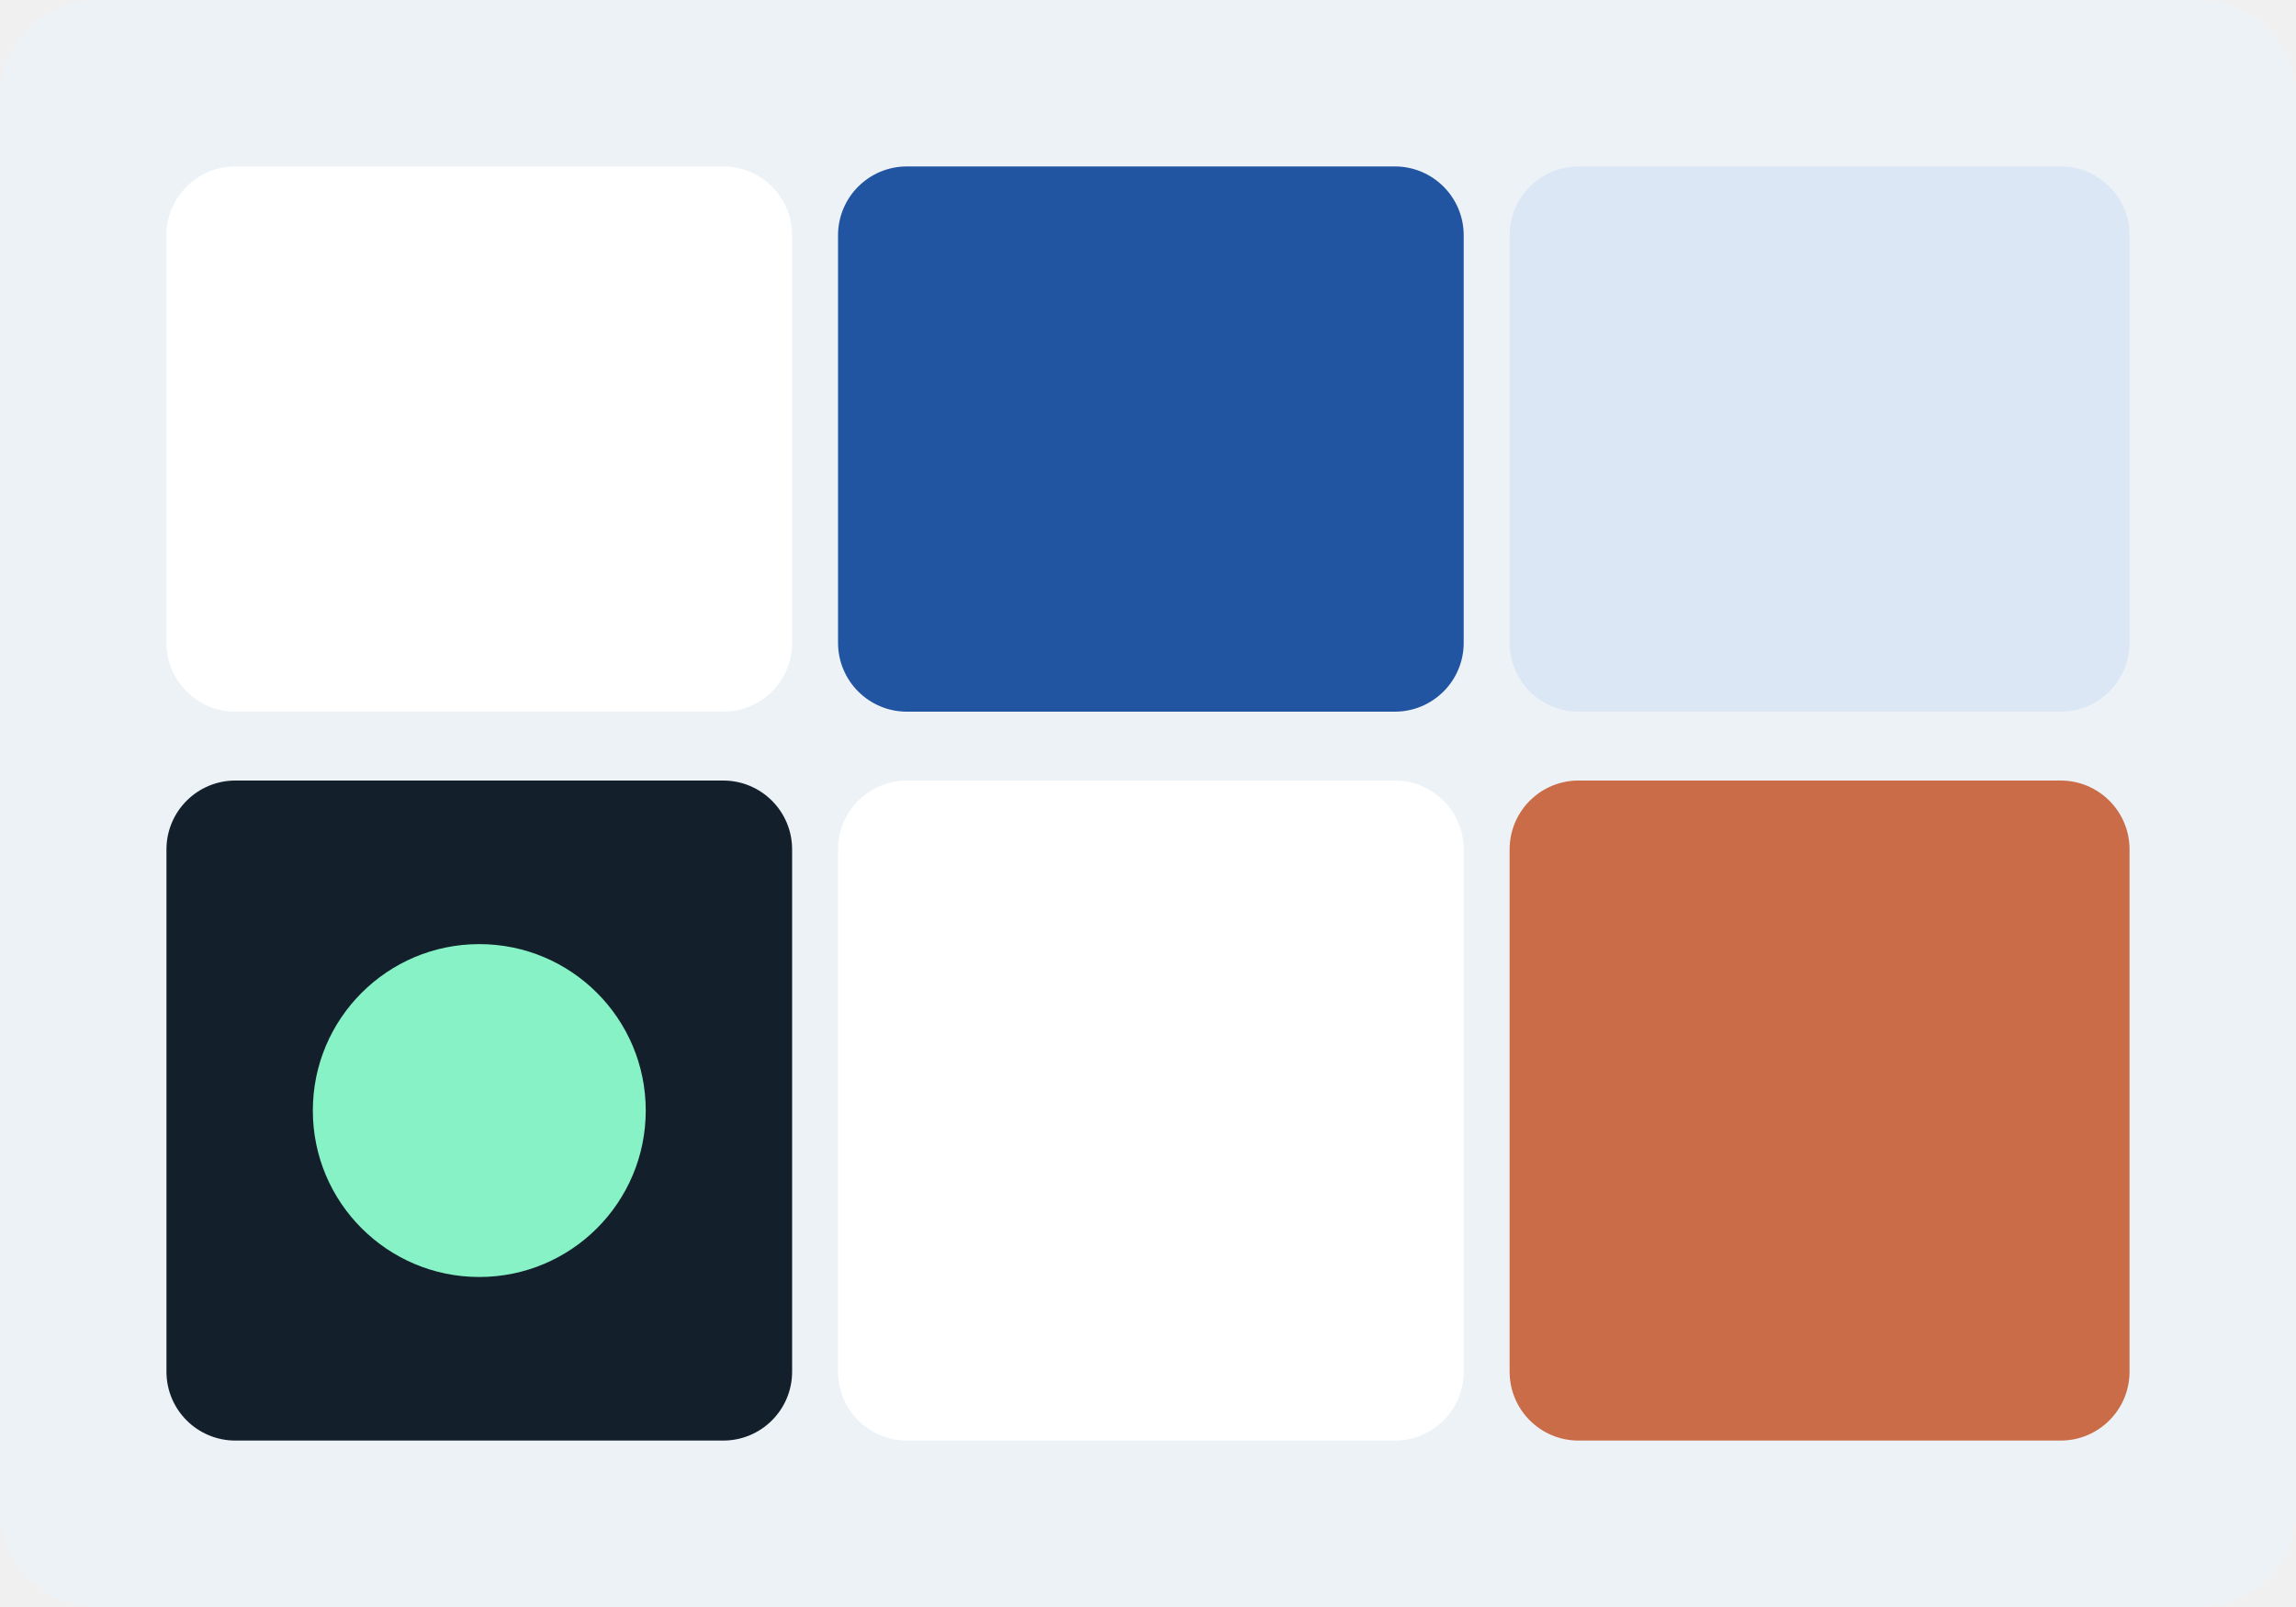
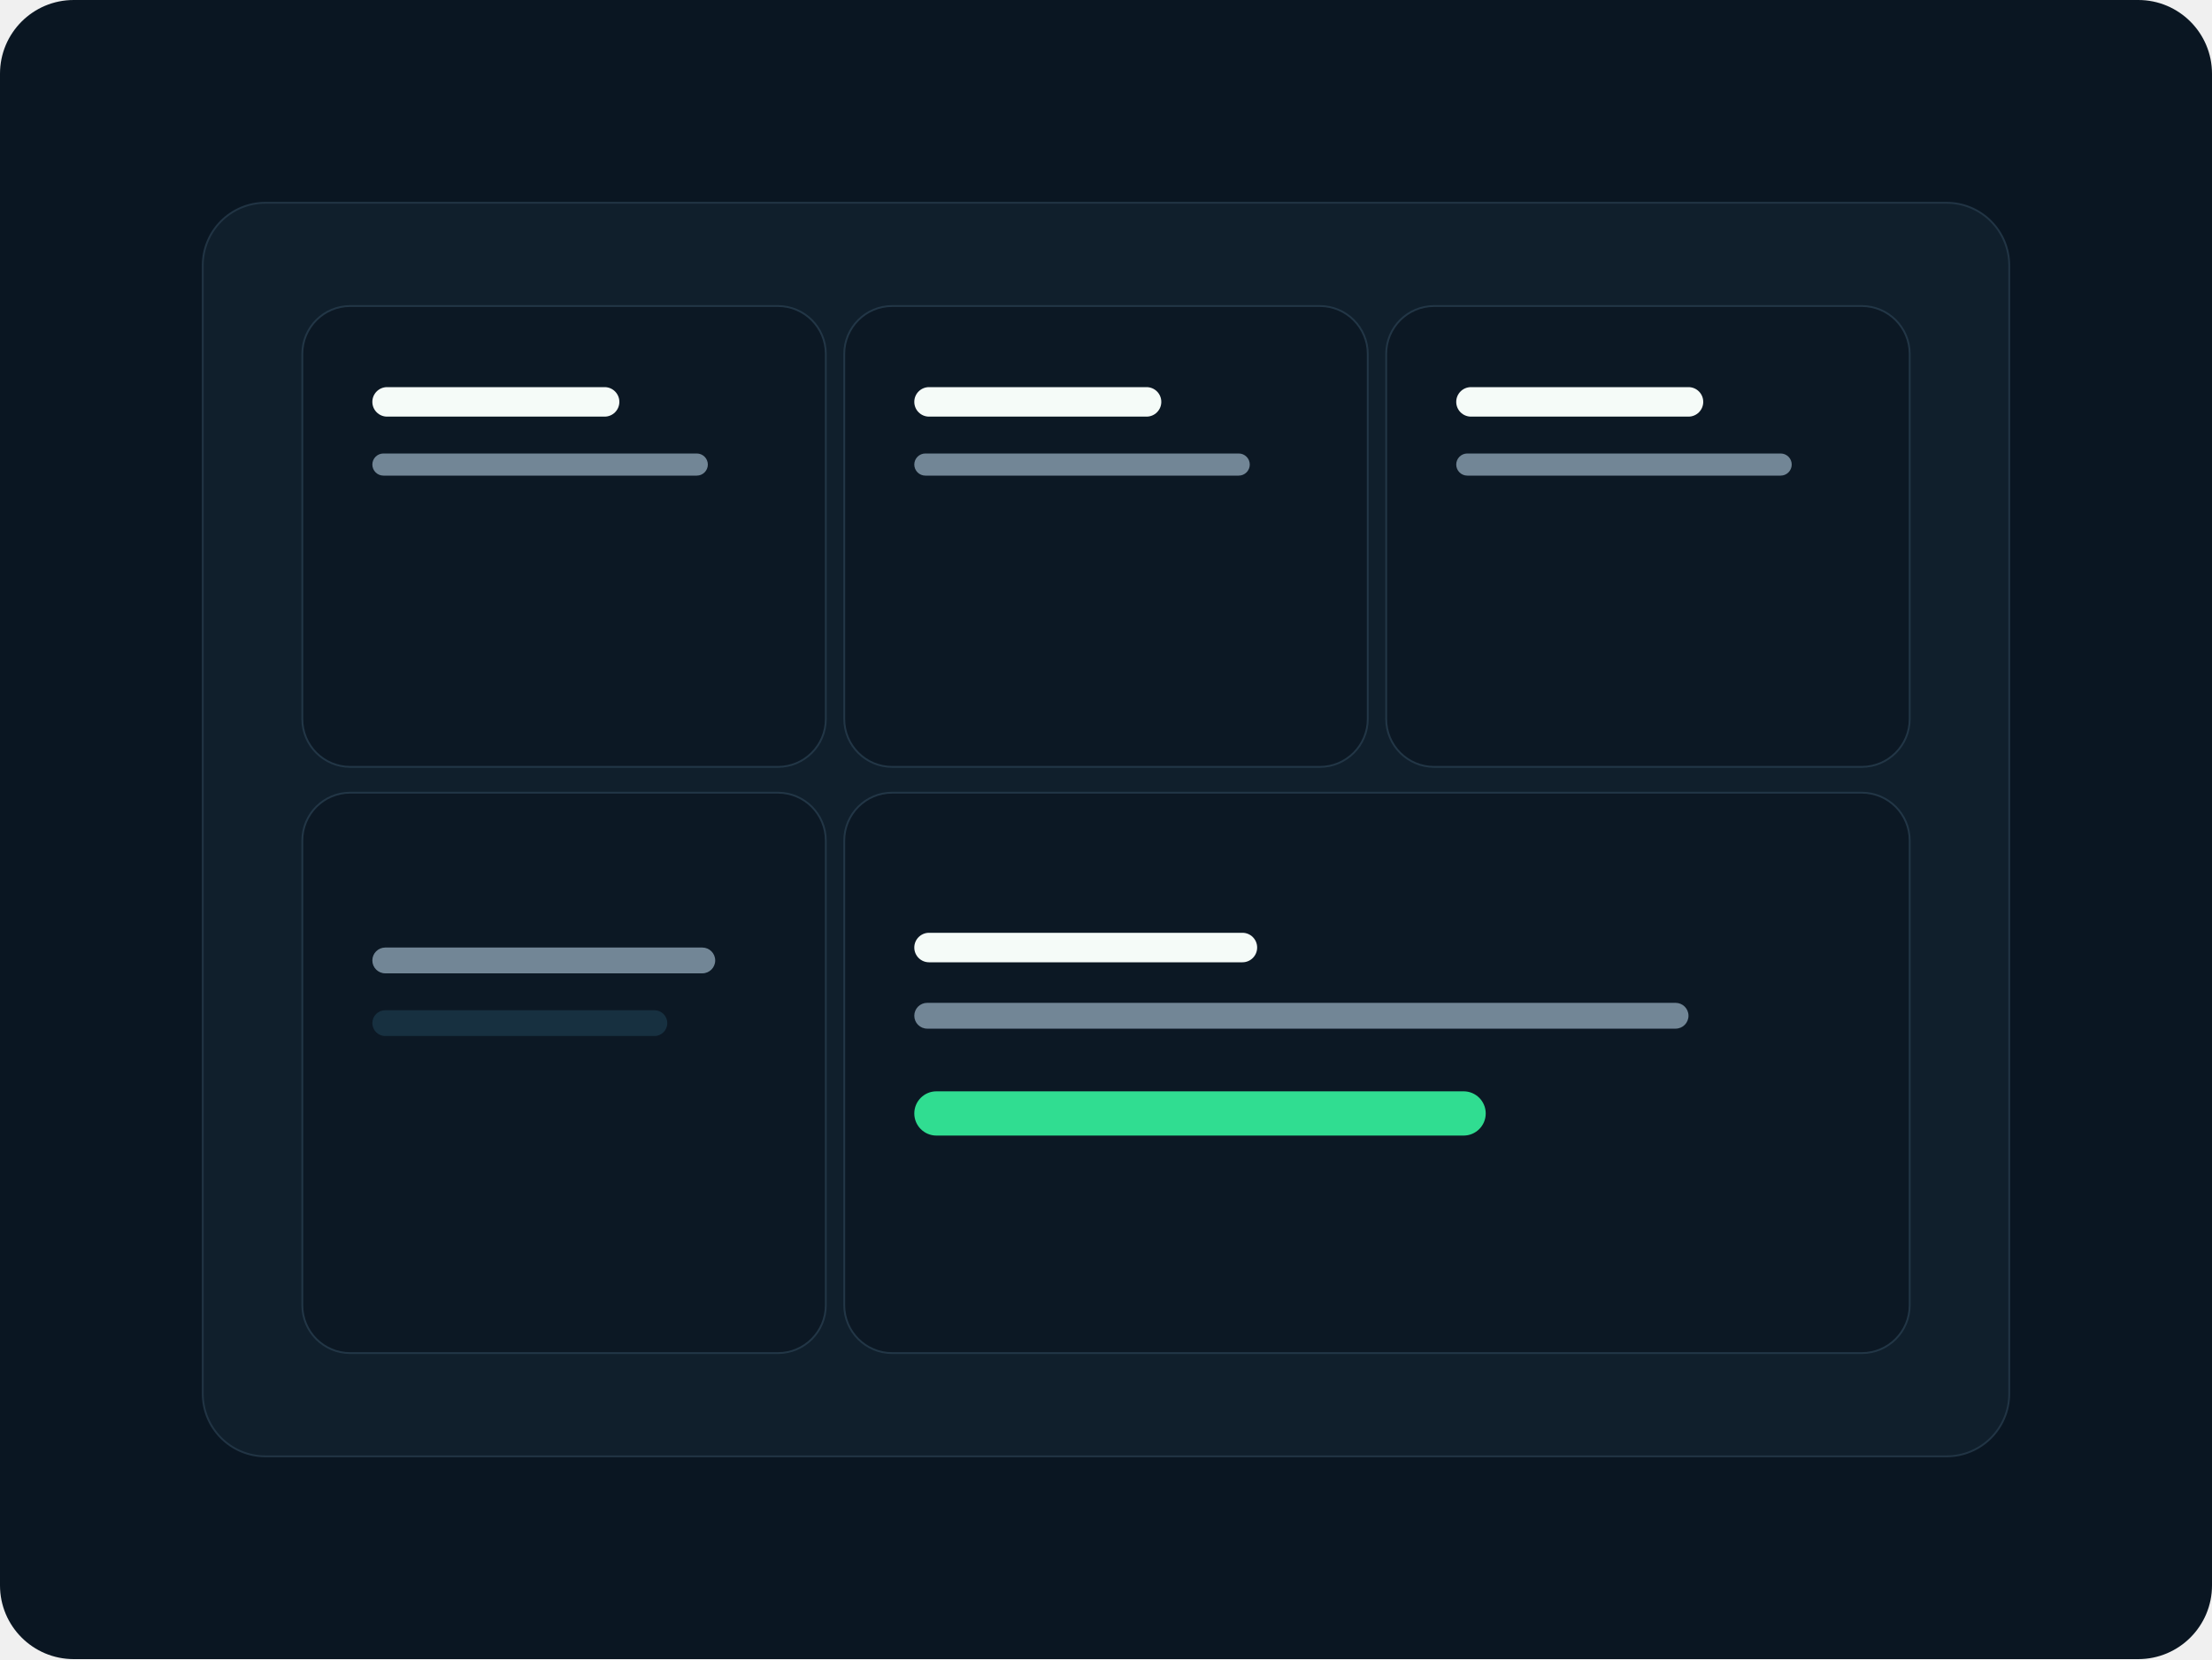
- <svg xmlns="http://www.w3.org/2000/svg" width="800" height="560" viewBox="0 0 800 560" fill="none">
-   <rect width="800" height="560" rx="34" fill="#EDF2F7" />
-   <rect x="58" y="58" width="218" height="190" rx="24" fill="#FFFFFF" />
-   <rect x="292" y="58" width="218" height="190" rx="24" fill="#2155A1" />
-   <rect x="526" y="58" width="216" height="190" rx="24" fill="#DCE7F5" />
-   <rect x="58" y="272" width="218" height="230" rx="24" fill="#13202B" />
-   <rect x="292" y="272" width="218" height="230" rx="24" fill="#FFFFFF" />
-   <rect x="526" y="272" width="216" height="230" rx="24" fill="#C96C47" />
-   <circle cx="167" cy="387" r="58" fill="#86F2C6" />
+ <svg xmlns="http://www.w3.org/2000/svg" viewBox="0 0 1200 900">
+   <rect width="1200" height="900" rx="40" fill="#0A1622" />
+   <rect x="110" y="110" width="980" height="680" rx="34" fill="#101F2C" stroke="#213444" />
+   <rect x="164" y="166" width="284" height="250" rx="26" fill="#0C1824" stroke="#223646" />
+   <rect x="458" y="166" width="284" height="250" rx="26" fill="#0C1824" stroke="#223646" />
+   <rect x="752" y="166" width="284" height="250" rx="26" fill="#0C1824" stroke="#223646" />
+   <rect x="164" y="430" width="284" height="304" rx="26" fill="#0C1824" stroke="#223646" />
+   <rect x="458" y="430" width="578" height="304" rx="26" fill="#0C1824" stroke="#223646" />
+   <rect x="202" y="210" width="134" height="16" rx="8" fill="#F5FBF8" />
+   <rect x="202" y="246" width="182" height="12" rx="6" fill="#728696" />
+   <rect x="496" y="210" width="134" height="16" rx="8" fill="#F5FBF8" />
+   <rect x="496" y="246" width="182" height="12" rx="6" fill="#728696" />
+   <rect x="790" y="210" width="134" height="16" rx="8" fill="#F5FBF8" />
+   <rect x="790" y="246" width="182" height="12" rx="6" fill="#728696" />
+   <rect x="496" y="506" width="186" height="16" rx="8" fill="#F5FBF8" />
+   <rect x="496" y="544" width="420" height="14" rx="7" fill="#728696" />
+   <rect x="496" y="592" width="310" height="24" rx="12" fill="#30DD91" />
+   <rect x="202" y="514" width="186" height="14" rx="7" fill="#728696" />
+   <rect x="202" y="548" width="160" height="14" rx="7" fill="#173040" />
</svg>
